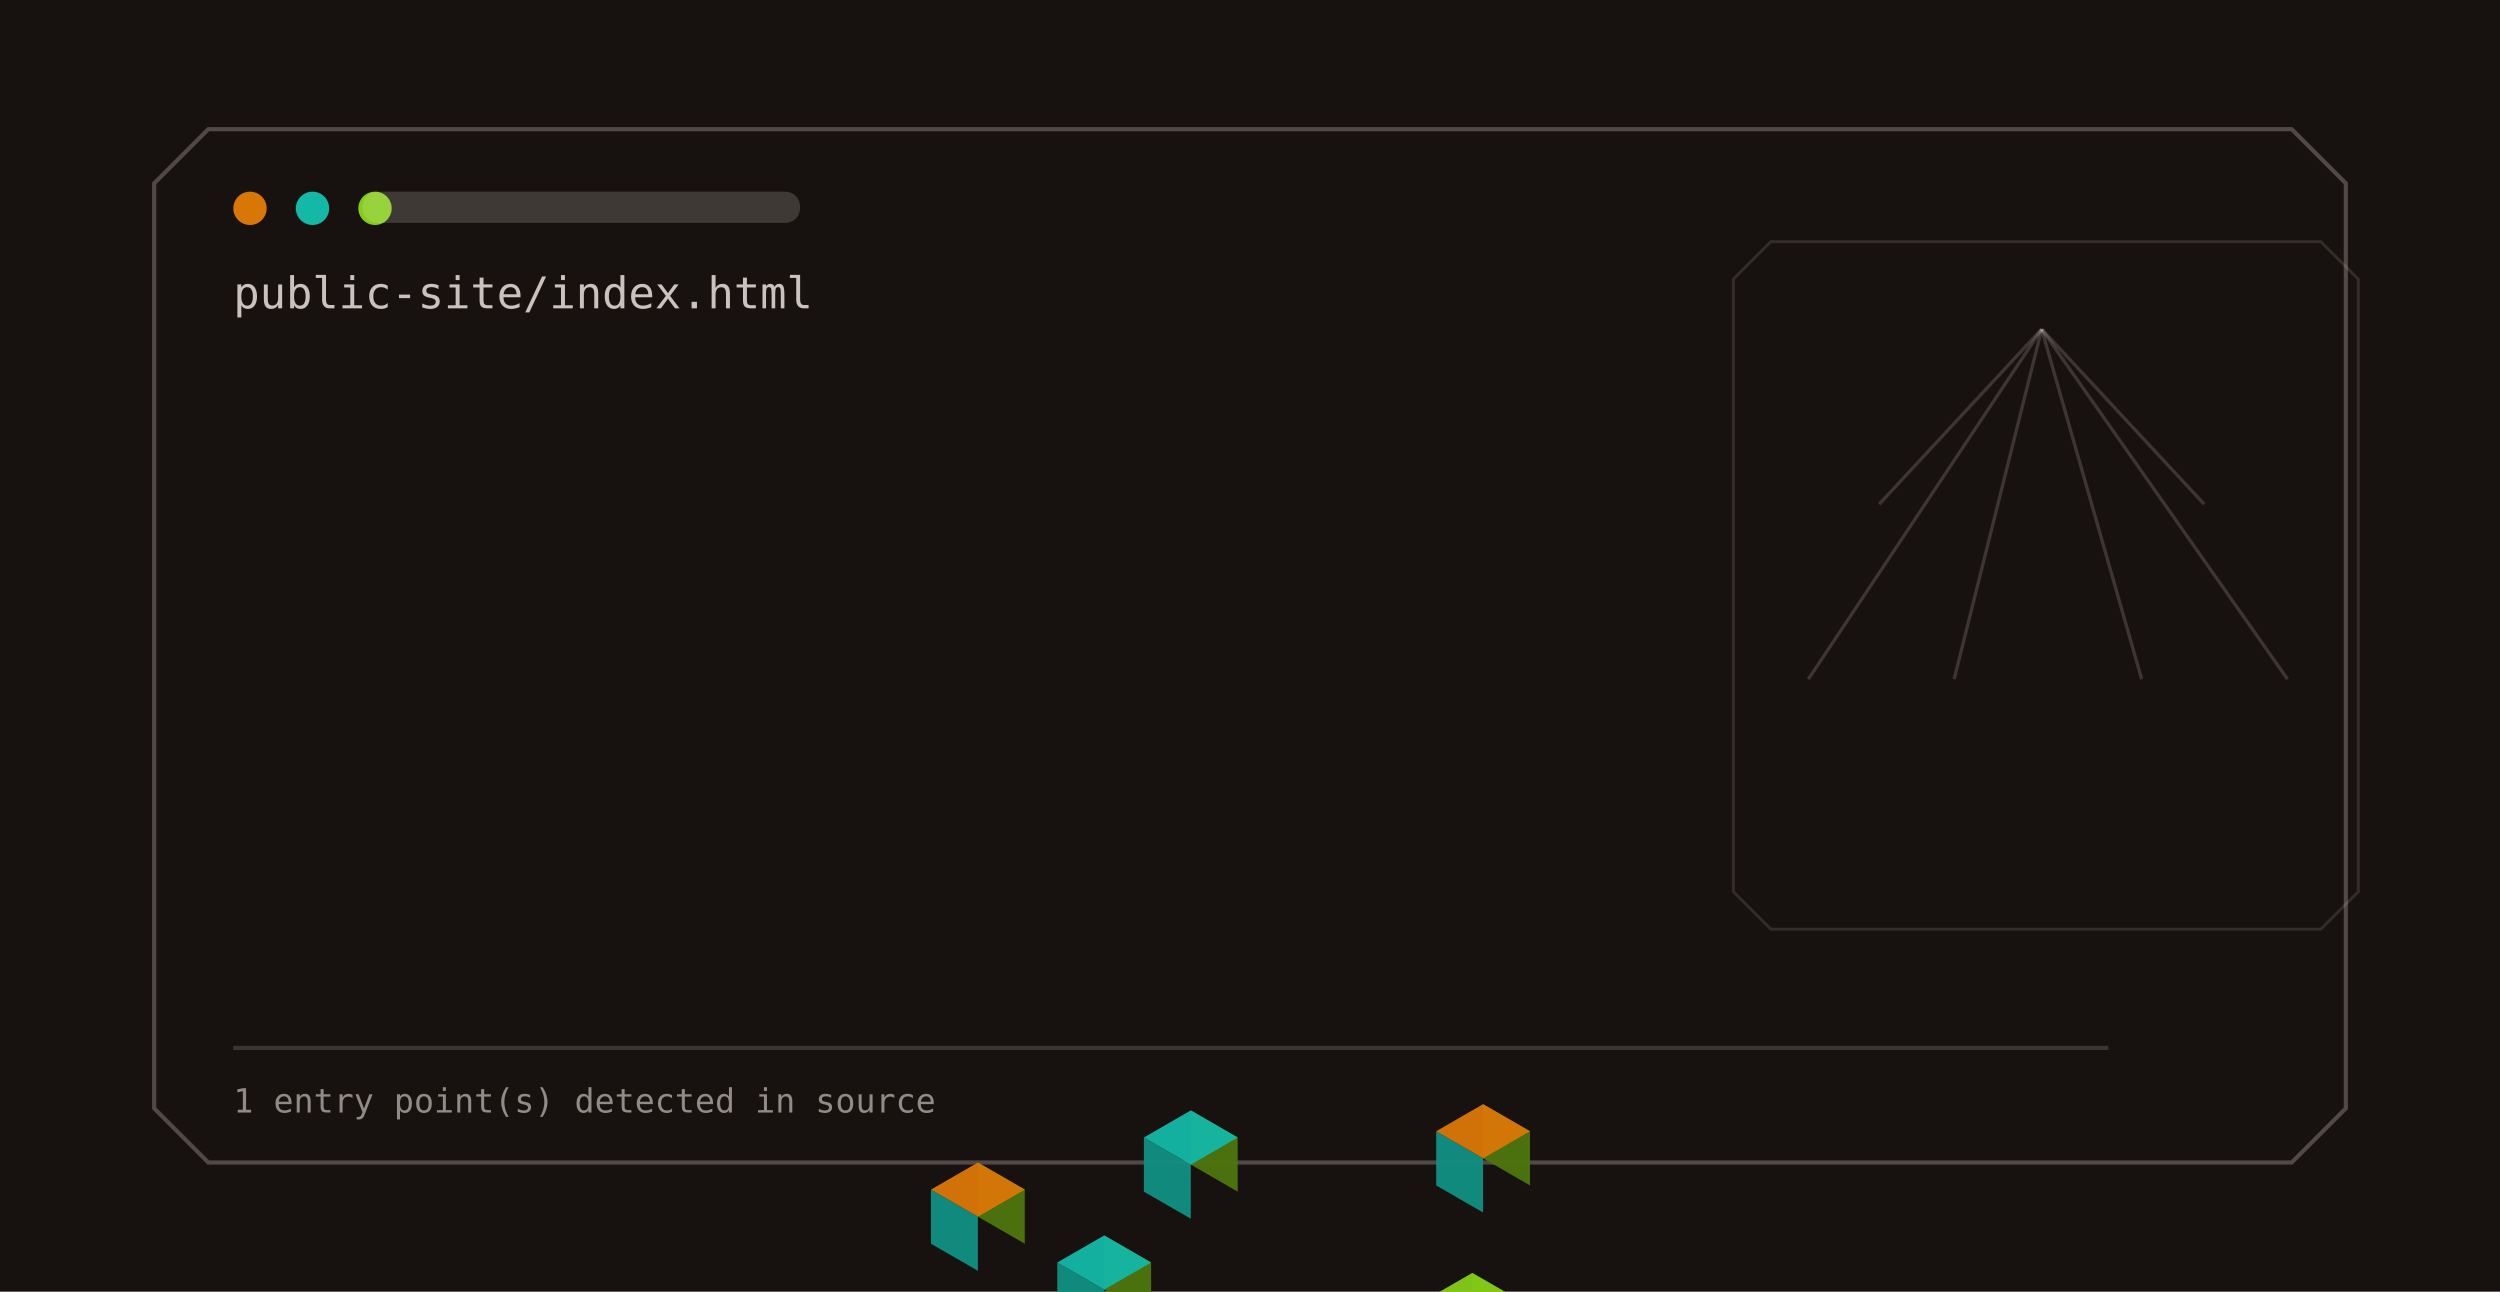
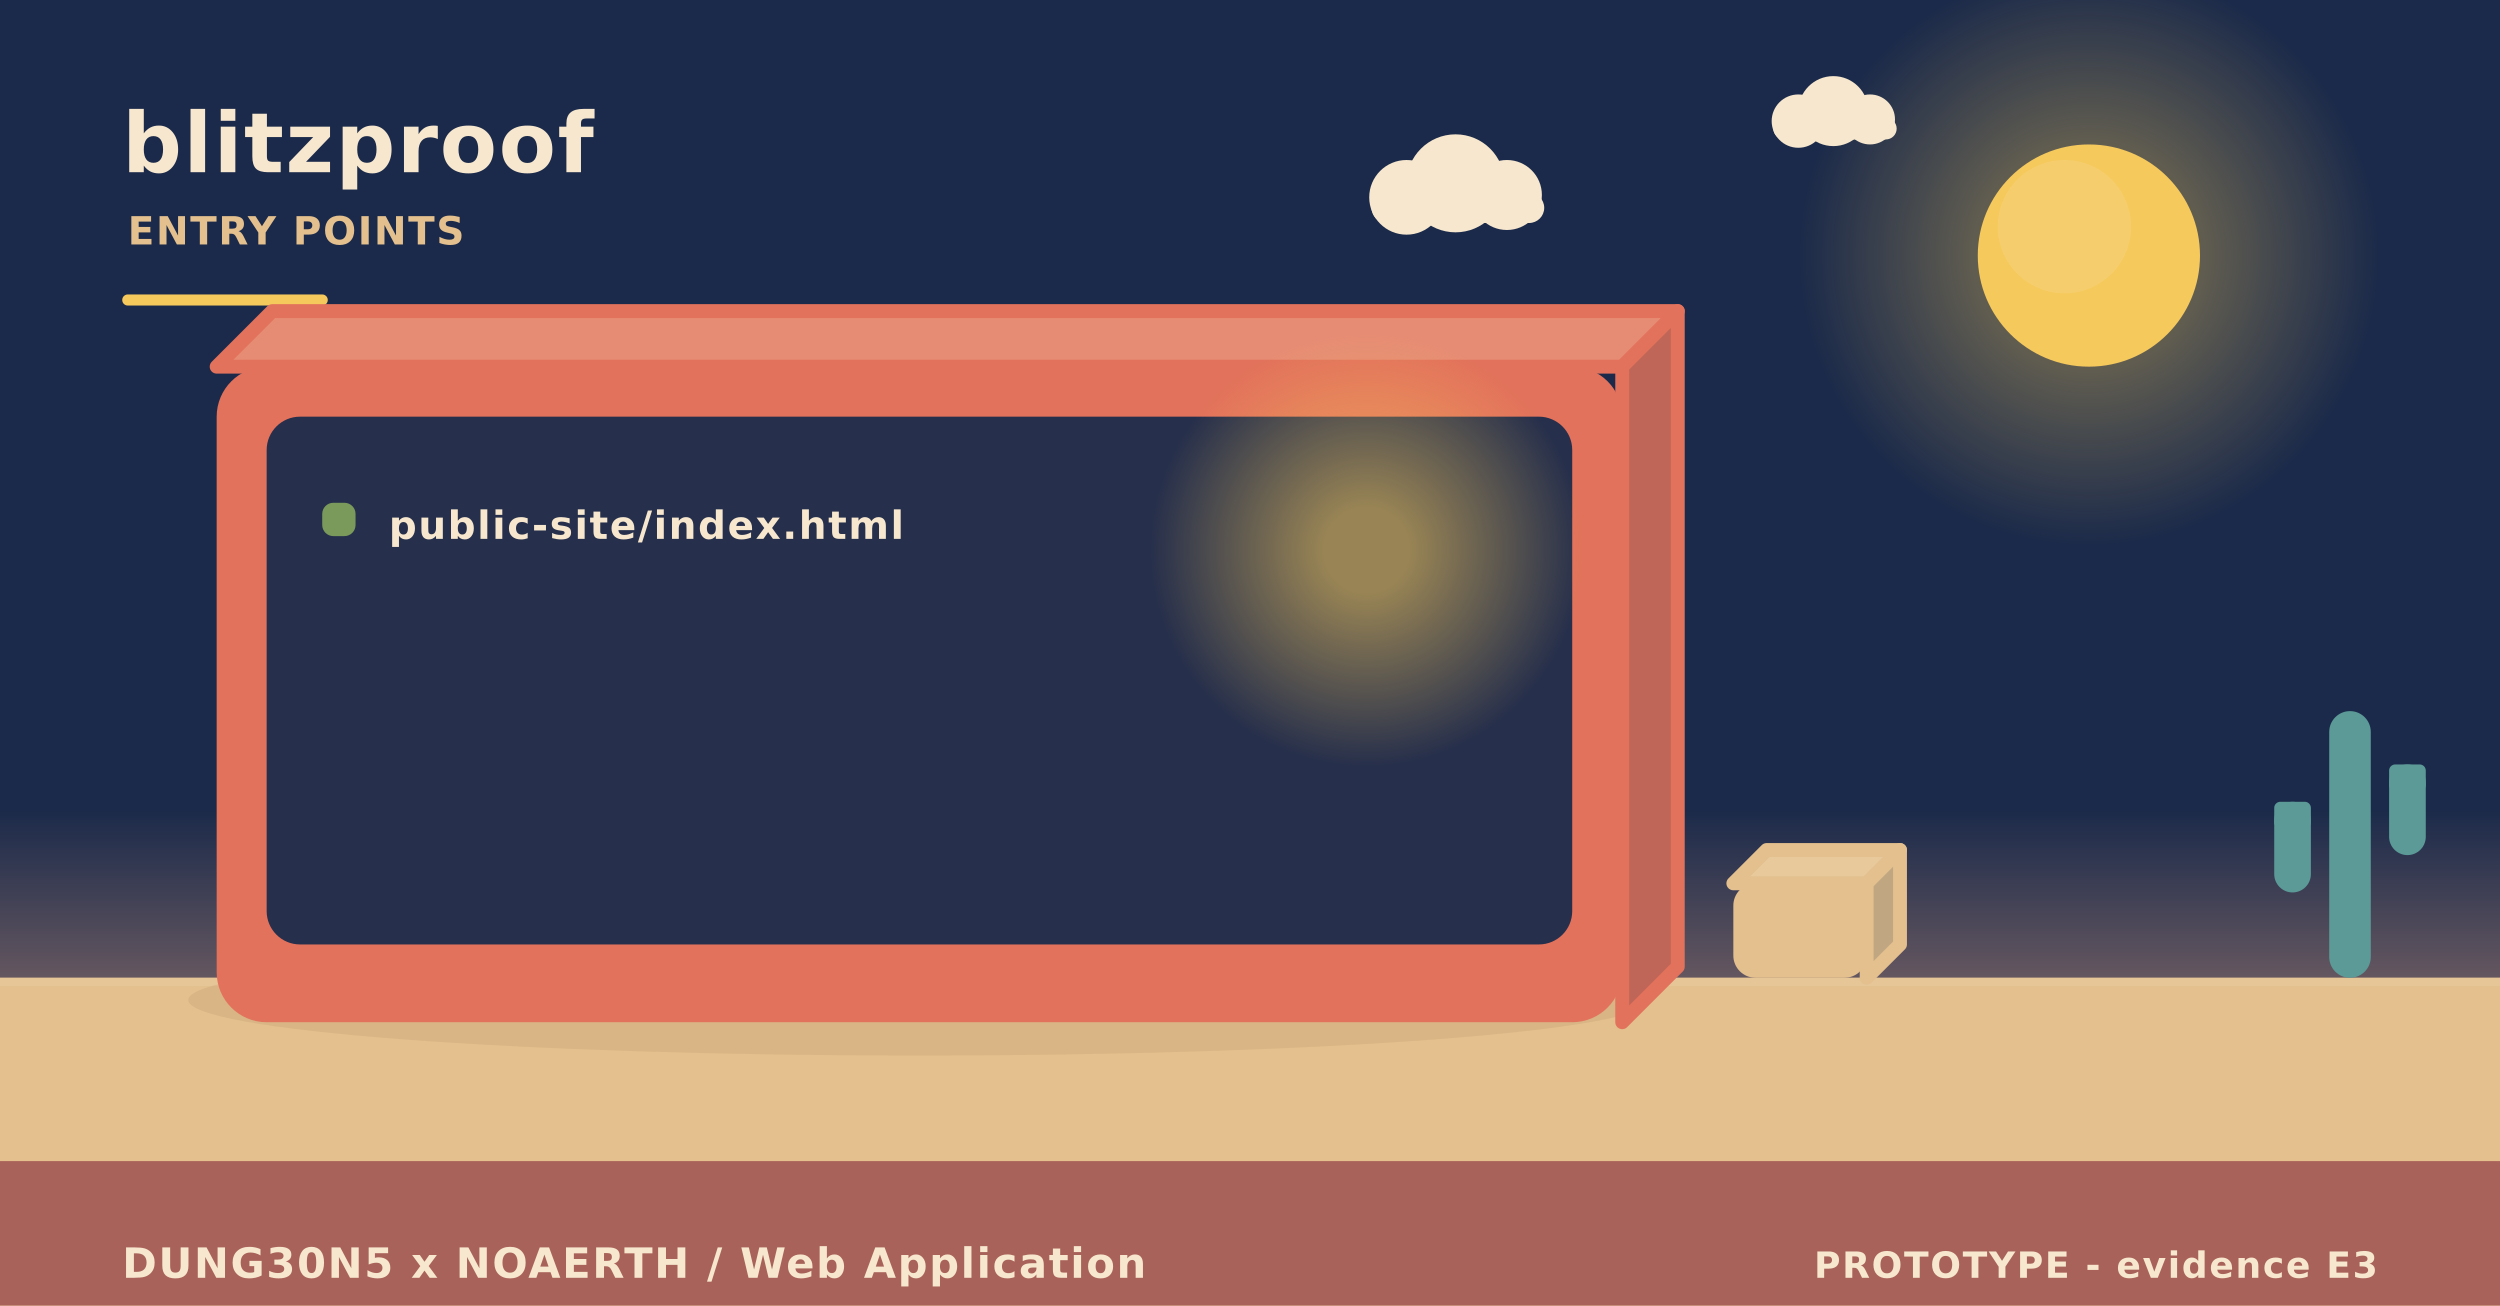
- <svg xmlns="http://www.w3.org/2000/svg" viewBox="0 0 1200 620" width="1200" height="620" role="img" aria-label="blitzproof command surface">
-   <rect width="1200" height="620" fill="#17110f" />
-   <defs>
-     <linearGradient id="gt" x1="0" y1="0" x2="1" y2="1">
-       <stop offset="0%" stop-color="#d97706" />
-       <stop offset="100%" stop-color="#14b8a6" />
-     </linearGradient>
-   </defs>
-   <path d="M100.00,62.00 H1100.00 L1126.00,88.00 V532.00 L1100.00,558.00 H100.00 L74.00,532.00 V88.00 Z" fill="none" stroke="rgba(246,239,233,0.300)" stroke-width="2.00" opacity="0.85" />
-   <circle cx="120.00" cy="100.00" r="8.00" fill="#d97706" opacity="1.00" />
-   <circle cx="150.00" cy="100.00" r="8.00" fill="#14b8a6" opacity="1.00" />
-   <circle cx="180.00" cy="100.00" r="8.00" fill="#84cc16" opacity="1.00" />
-   <rect x="174.00" y="92.00" width="210.00" height="15.00" rx="7.00" fill="rgba(246,239,233,0.180)" opacity="1.00" />
-   <text x="112" y="148" font-family="ui-monospace,SFMono-Regular,Menlo,monospace" font-size="21" fill="rgba(246,239,233,0.800)">public-site/index.html</text>
-   <path d="M850.00,116.00 H1114.00 L1132.00,134.00 V428.00 L1114.00,446.00 H850.00 L832.00,428.00 V134.00 Z" fill="none" stroke="rgba(246,239,233,0.180)" stroke-width="1.40" opacity="0.70" />
-   <line x1="980.00" y1="158.00" x2="902.00" y2="242.00" stroke="rgba(246,239,233,0.300)" stroke-width="1.60" opacity="0.55" />
-   <line x1="980.00" y1="158.00" x2="1058.00" y2="242.00" stroke="rgba(246,239,233,0.300)" stroke-width="1.60" opacity="0.55" />
-   <line x1="980.00" y1="158.00" x2="868.00" y2="326.00" stroke="rgba(246,239,233,0.300)" stroke-width="1.60" opacity="0.55" />
-   <line x1="980.00" y1="158.00" x2="938.00" y2="326.00" stroke="rgba(246,239,233,0.300)" stroke-width="1.60" opacity="0.55" />
-   <line x1="980.00" y1="158.00" x2="1028.00" y2="326.00" stroke="rgba(246,239,233,0.300)" stroke-width="1.60" opacity="0.55" />
-   <line x1="980.00" y1="158.00" x2="1098.00" y2="326.00" stroke="rgba(246,239,233,0.300)" stroke-width="1.60" opacity="0.55" />
-   <polygon points="711.87,556.00 734.39,569.00 734.39,543.00 711.87,530.00" fill="#4d760d" opacity="0.95" />
-   <polygon points="689.36,569.00 711.87,582.00 711.87,556.00 689.36,543.00" fill="#109081" opacity="0.95" />
-   <polygon points="711.87,530.00 734.39,543.00 711.87,556.00 689.36,543.00" fill="#d97706" opacity="0.95" />
-   <polygon points="571.58,559.00 594.09,572.00 594.09,546.00 571.58,533.00" fill="#4d760d" opacity="0.95" />
-   <polygon points="549.06,572.00 571.58,585.00 571.58,559.00 549.06,546.00" fill="#109081" opacity="0.95" />
-   <polygon points="571.58,533.00 594.09,546.00 571.58,559.00 549.06,546.00" fill="#14b8a6" opacity="0.95" />
-   <polygon points="706.68,637.00 729.19,650.00 729.19,624.00 706.68,611.00" fill="#4d760d" opacity="0.95" />
-   <polygon points="684.16,650.00 706.68,663.00 706.68,637.00 684.16,624.00" fill="#109081" opacity="0.95" />
-   <polygon points="706.68,611.00 729.19,624.00 706.68,637.00 684.16,624.00" fill="#84cc16" opacity="0.95" />
-   <polygon points="469.39,584.00 491.90,597.00 491.90,571.00 469.39,558.00" fill="#4d760d" opacity="0.95" />
-   <polygon points="446.87,597.00 469.39,610.00 469.39,584.00 446.87,571.00" fill="#109081" opacity="0.95" />
-   <polygon points="469.39,558.00 491.90,571.00 469.39,584.00 446.87,571.00" fill="#d97706" opacity="0.95" />
-   <polygon points="530.01,619.00 552.52,632.00 552.52,606.00 530.01,593.00" fill="#4d760d" opacity="0.95" />
-   <polygon points="507.49,632.00 530.01,645.00 530.01,619.00 507.49,606.00" fill="#109081" opacity="0.95" />
-   <polygon points="530.01,593.00 552.52,606.00 530.01,619.00 507.49,606.00" fill="#14b8a6" opacity="0.95" />
-   <polygon points="607.95,664.00 630.47,677.00 630.47,651.00 607.95,638.00" fill="#4d760d" opacity="0.95" />
-   <polygon points="585.43,677.00 607.95,690.00 607.95,664.00 585.43,651.00" fill="#109081" opacity="0.95" />
-   <polygon points="607.95,638.00 630.47,651.00 607.95,664.00 585.43,651.00" fill="#84cc16" opacity="0.95" />
-   <polygon points="668.57,699.00 691.09,712.00 691.09,686.00 668.57,673.00" fill="#4d760d" opacity="0.95" />
-   <polygon points="646.05,712.00 668.57,725.00 668.57,699.00 646.05,686.00" fill="#109081" opacity="0.95" />
-   <polygon points="668.57,673.00 691.09,686.00 668.57,699.00 646.05,686.00" fill="#d97706" opacity="0.95" />
-   <rect x="112.00" y="502.00" width="900.00" height="2.00" rx="0.00" fill="rgba(246,239,233,0.160)" opacity="1.00" />
-   <text x="112" y="534" font-family="ui-monospace,Menlo,monospace" font-size="16" fill="rgba(246,239,233,0.550)">1 entry point(s) detected in source</text>
+ <svg xmlns="http://www.w3.org/2000/svg" width="900" height="470" viewBox="0 0 900 470" role="img" aria-label="blitzproof - how it is operated">
+   <linearGradient id="skyt" x1="0" y1="0" x2="0" y2="1">
+     <stop offset="0" stop-color="#1b2a4a" />
+     <stop offset="0.62" stop-color="#1b2a4a" />
+     <stop offset="1" stop-color="#f3ad8a" />
+   </linearGradient>
+   <rect width="900" height="470" fill="url(#skyt)" />
+   <radialGradient id="sunt">
+     <stop offset="0.35" stop-color="#f5c95c" stop-opacity="0.34" />
+     <stop offset="1" stop-color="#f5c95c" stop-opacity="0" />
+   </radialGradient>
+   <circle cx="752" cy="92" r="104" fill="url(#sunt)" />
+   <circle cx="752" cy="92" r="40" fill="#f5c95c" />
+   <circle cx="743.2" cy="81.6" r="24" fill="#f5d27e" opacity="0.5" />
+   <g>
+     <circle cx="524" cy="66" r="17.64" fill="#f6e7ce" />
+     <circle cx="506.36" cy="71.04" r="13.44" fill="#f6e7ce" />
+     <circle cx="542.48" cy="70.2" r="12.6" fill="#f6e7ce" />
+     <rect x="493.76" y="69.36" width="62.16" height="10.92" rx="5.46" fill="#f6e7ce" />
+   </g>
+   <g>
+     <circle cx="660" cy="40" r="12.6" fill="#f6e7ce" />
+     <circle cx="647.4" cy="43.6" r="9.6" fill="#f6e7ce" />
+     <circle cx="673.2" cy="43" r="9" fill="#f6e7ce" />
+     <rect x="638.4" y="42.4" width="44.4" height="7.8" rx="3.9" fill="#f6e7ce" />
+   </g>
+   <rect x="0" y="352" width="900" height="118" fill="#e3c08d" />
+   <rect x="0" y="352" width="900" height="3" fill="#e6c596" />
+   <text x="44" y="62" font-family="Verdana,DejaVu Sans,sans-serif" font-size="30" font-weight="700" letter-spacing="0.6" fill="#f6e7ce" text-anchor="start">blitzproof</text>
+   <text x="46" y="88" font-family="Verdana,DejaVu Sans,sans-serif" font-size="14" font-weight="700" letter-spacing="0.6" fill="#e3c08d" text-anchor="start">ENTRY POINTS</text>
+   <rect x="44" y="106" width="74" height="4" rx="2" fill="#f5c95c" />
+   <ellipse cx="331" cy="360" rx="263.2" ry="20" fill="rgba(138,90,68,0.11)" />
+   <path d="M78,132 L584,132 L604,112 L98,112 Z" fill="#e68c74" stroke="#e2725b" stroke-width="5" stroke-linejoin="round" />
+   <path d="M584,132 L604,112 L604,348 L584,368 Z" fill="#c06658" stroke="#e2725b" stroke-width="5" stroke-linejoin="round" />
+   <rect x="78" y="132" width="506" height="236" rx="18" fill="#e2725b" />
+   <rect x="96" y="150" width="470" height="190" rx="12" fill="#1b2a4a" opacity="0.94" />
+   <radialGradient id="lamp80709">
+     <stop offset="0.2" stop-color="#f5c95c" stop-opacity="0.55" />
+     <stop offset="1" stop-color="#f5c95c" stop-opacity="0" />
+   </radialGradient>
+   <circle cx="492" cy="198" r="78" fill="url(#lamp80709)" />
+   <rect x="116" y="181" width="12" height="12" rx="4" fill="#7a9a5c" />
+   <text x="140" y="194" font-family="Verdana,DejaVu Sans,sans-serif" font-size="14" font-weight="700" letter-spacing="0.6" fill="#f6e7ce" text-anchor="start">public-site/index.html</text>
+   <path d="M624,318 L672,318 L684,306 L636,306 Z" fill="#e7c99b" stroke="#e3c08d" stroke-width="5" stroke-linejoin="round" />
+   <path d="M672,318 L684,306 L684,340 L672,352 Z" fill="#c1a682" stroke="#e3c08d" stroke-width="5" stroke-linejoin="round" />
+   <rect x="624" y="318" width="48" height="34" rx="8" fill="#e3c08d" />
+   <rect x="838.52" y="256" width="14.96" height="96" rx="7.48" fill="#5b9a97" />
+   <rect x="818.72" y="288.64" width="13.2" height="32.64" rx="6.6" fill="#5b9a97" />
+   <rect x="818.72" y="288.64" width="13.2" height="9.6" rx="2.2" fill="#5b9a97" />
+   <rect x="860.08" y="275.2" width="13.2" height="32.64" rx="6.6" fill="#5b9a97" />
+   <rect x="860.08" y="275.2" width="13.2" height="9.6" rx="2.2" fill="#5b9a97" />
+   <rect x="0" y="418" width="900" height="52" rx="0" fill="#a65c56" opacity="0.94" />
+   <text x="44" y="460" font-family="Verdana,DejaVu Sans,sans-serif" font-size="15" font-weight="700" letter-spacing="0.6" fill="#f6e7ce" text-anchor="start">DUNG30N5 x NOAERTH  /  Web Application</text>
+   <text x="856" y="460" font-family="Verdana,DejaVu Sans,sans-serif" font-size="13" font-weight="700" letter-spacing="0.6" fill="#f6e7ce" text-anchor="end">PROTOTYPE  -  evidence E3</text>
</svg>
